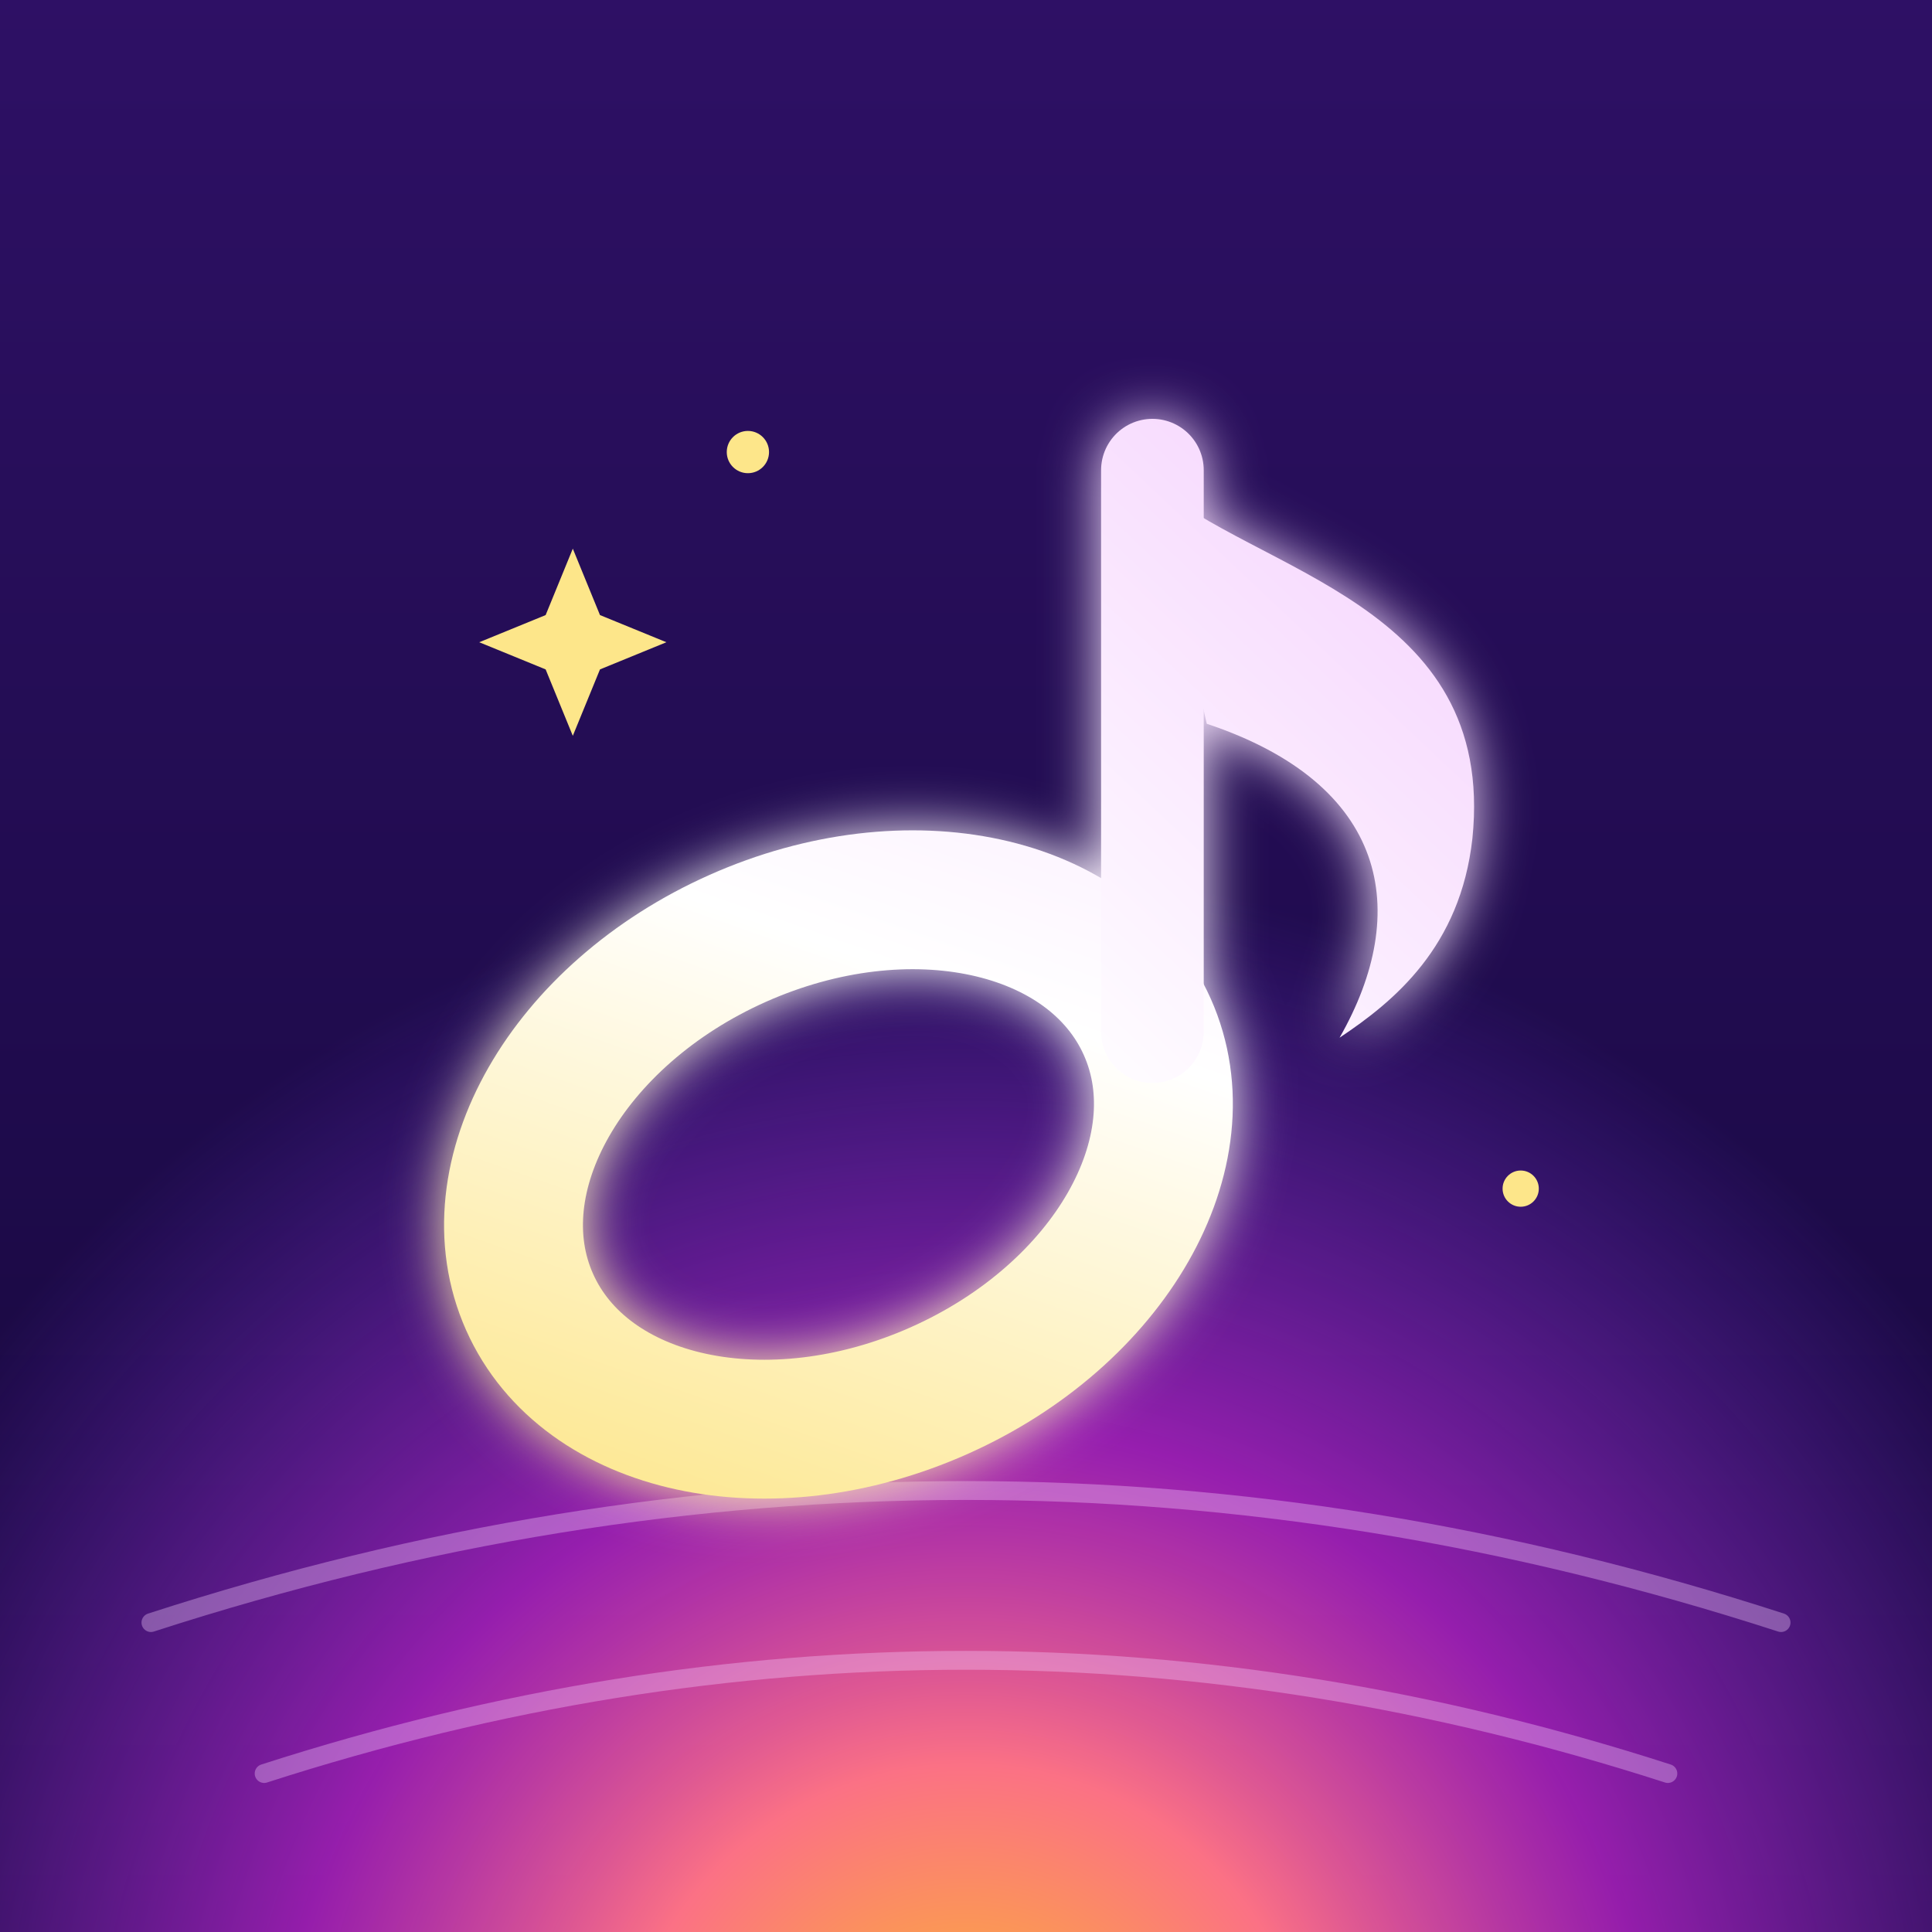
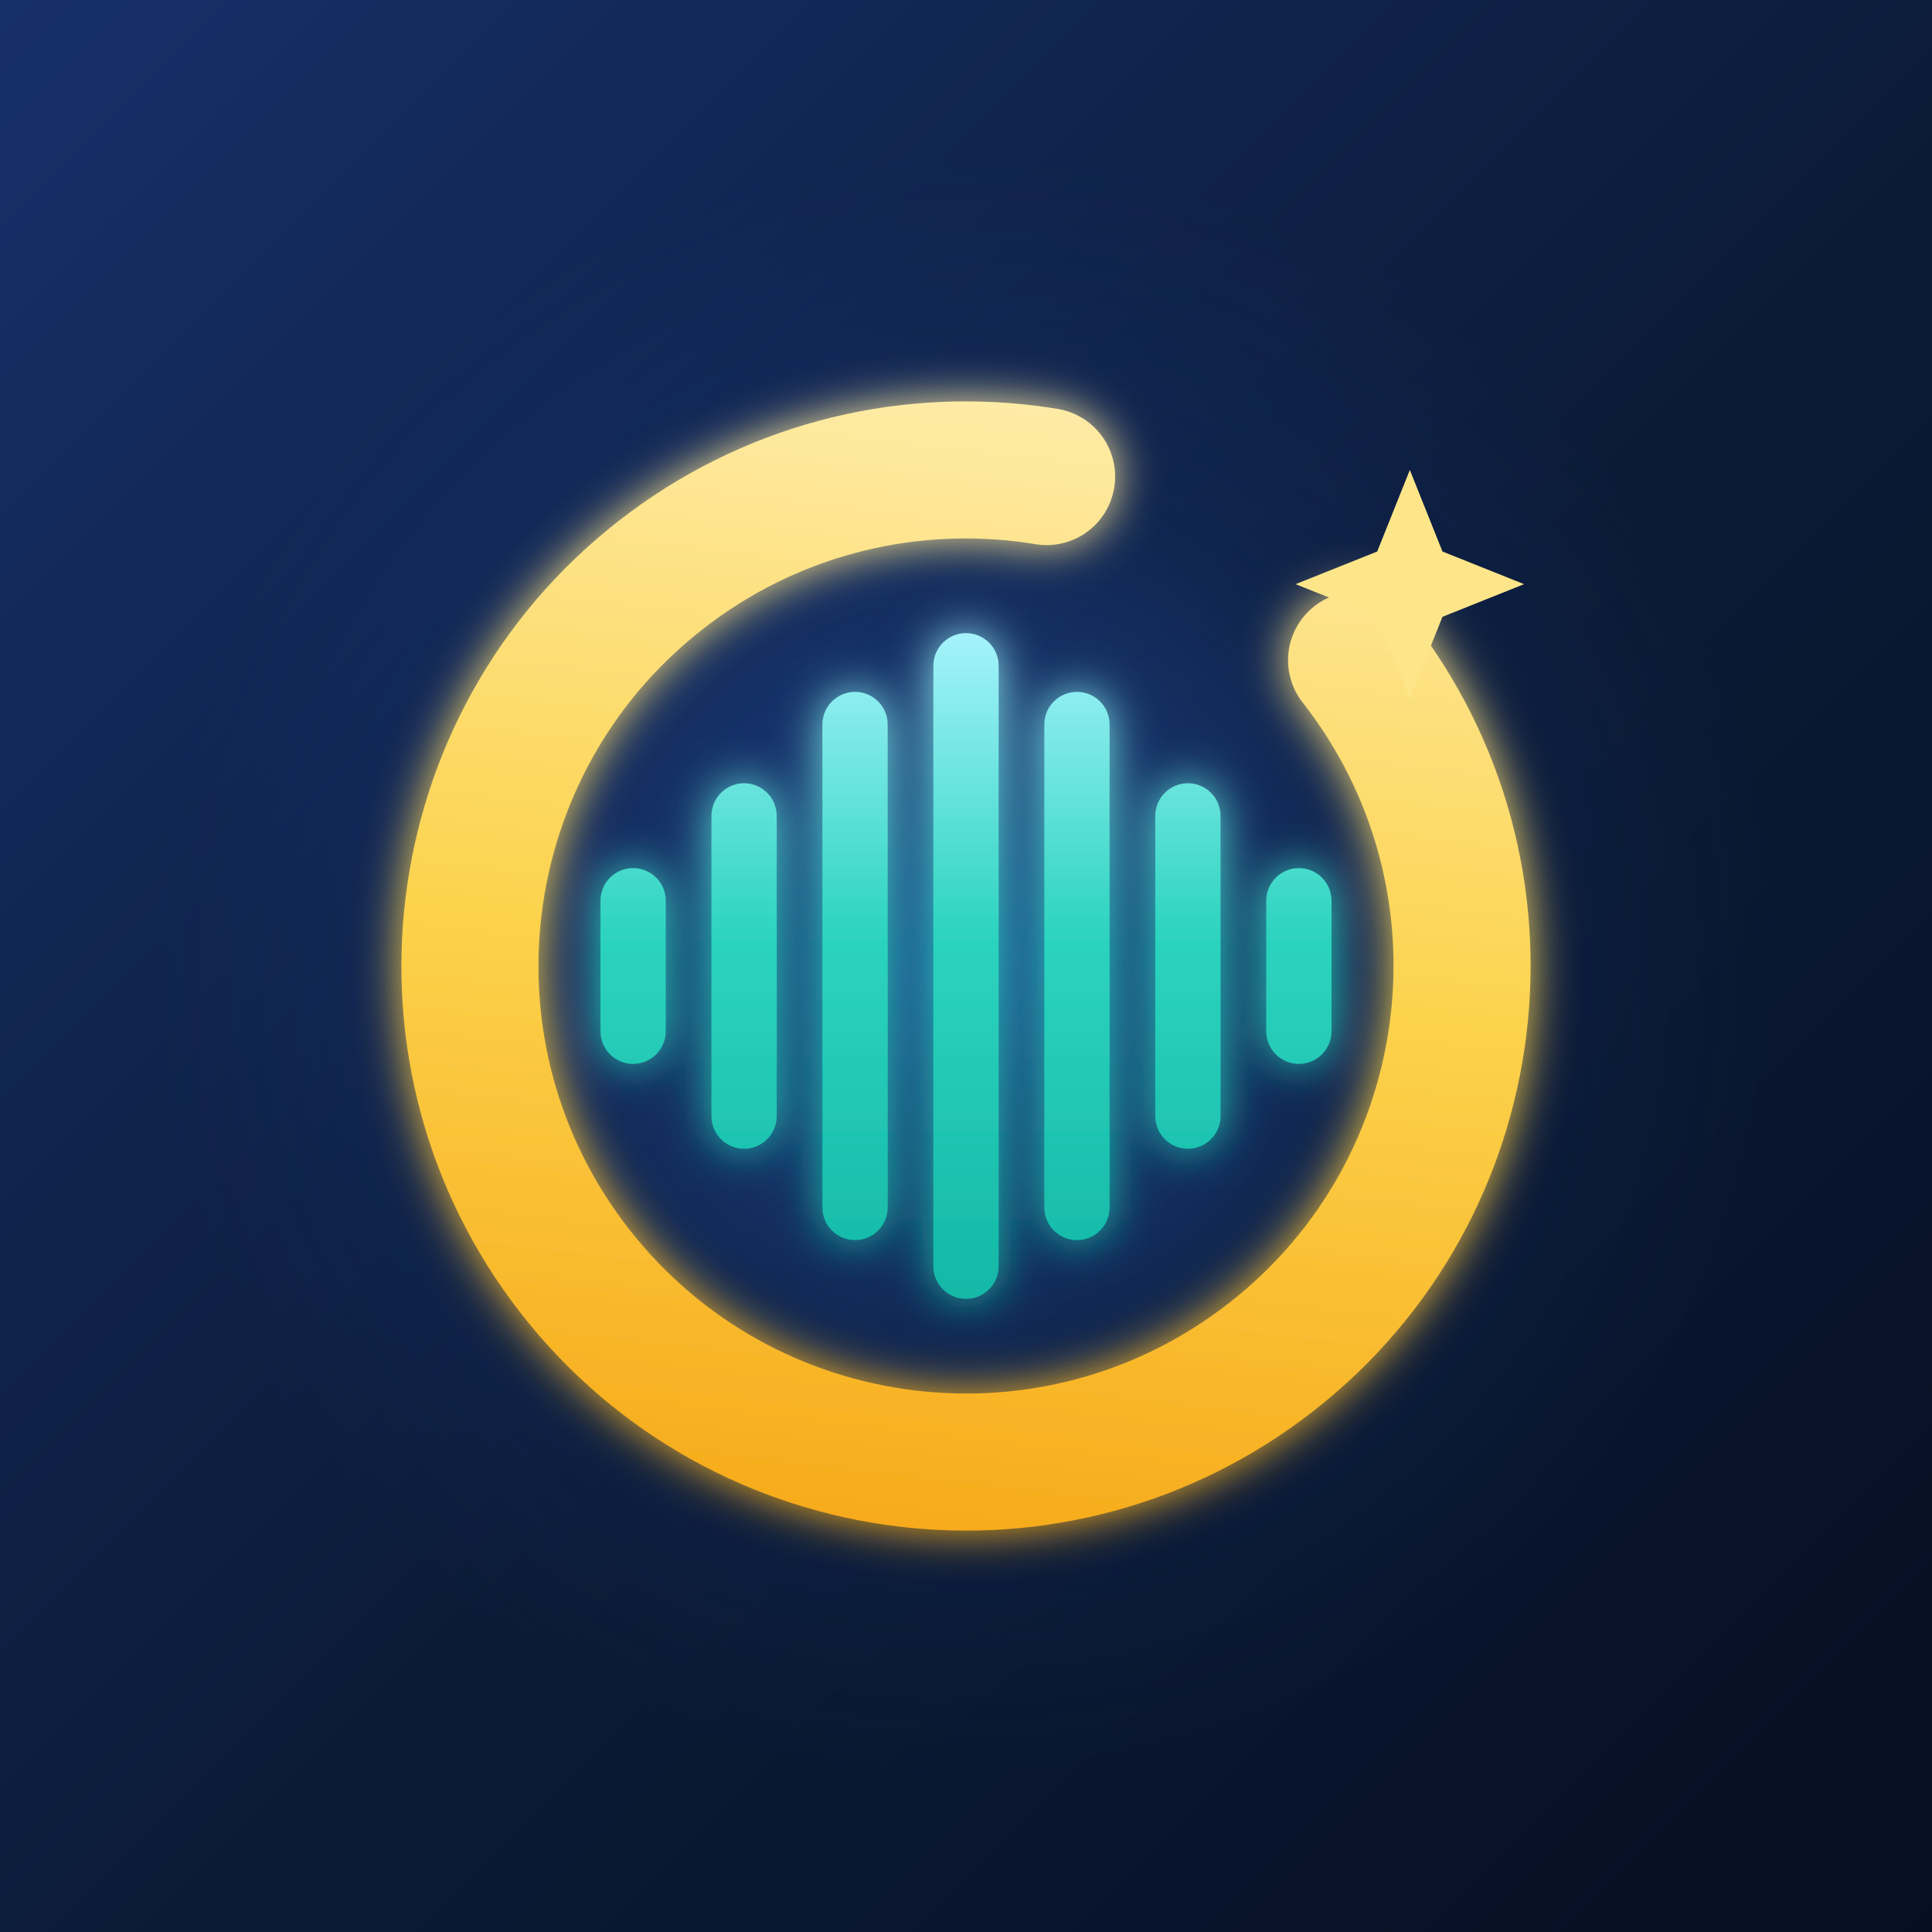
- <svg xmlns="http://www.w3.org/2000/svg" viewBox="0 0 512 512">
+ <svg xmlns="http://www.w3.org/2000/svg" viewBox="-40 -40 592 592">
  <defs>
-     <linearGradient id="bg" x1="0" y1="0" x2="0" y2="1">
-       <stop offset="0" stop-color="#2e1065" />
-       <stop offset=".6" stop-color="#1e0b4b" />
-       <stop offset="1" stop-color="#140533" />
+     <linearGradient id="bg" x1="0" y1="0" x2="1" y2="1">
+       <stop offset="0" stop-color="#16306a" />
+       <stop offset=".55" stop-color="#0b1a36" />
+       <stop offset="1" stop-color="#060f22" />
    </linearGradient>
-     <radialGradient id="sun" cx="256" cy="560" r="330" gradientUnits="userSpaceOnUse">
-       <stop offset="0" stop-color="#fbbf24" />
-       <stop offset=".28" stop-color="#fb7185" />
-       <stop offset=".55" stop-color="#c026d3" stop-opacity=".75" />
-       <stop offset="1" stop-color="#7c3aed" stop-opacity="0" />
+     <radialGradient id="halo" cx="256" cy="256" r="250" gradientUnits="userSpaceOnUse">
+       <stop offset="0" stop-color="#2f6fd6" stop-opacity=".55" />
+       <stop offset=".6" stop-color="#2456b8" stop-opacity=".12" />
+       <stop offset="1" stop-color="#2456b8" stop-opacity="0" />
    </radialGradient>
-     <linearGradient id="ink" x1="110" y1="420" x2="430" y2="80" gradientUnits="userSpaceOnUse">
-       <stop offset="0" stop-color="#fde68a" />
-       <stop offset=".45" stop-color="#ffffff" />
-       <stop offset="1" stop-color="#f5d0fe" />
+     <linearGradient id="gold" x1="96" y1="420" x2="420" y2="92" gradientUnits="userSpaceOnUse">
+       <stop offset="0" stop-color="#f59e0b" />
+       <stop offset=".5" stop-color="#fcd34d" />
+       <stop offset="1" stop-color="#fff3c4" />
+     </linearGradient>
+     <linearGradient id="wave" x1="0" y1="358" x2="0" y2="154" gradientUnits="userSpaceOnUse">
+       <stop offset="0" stop-color="#14b8a6" />
+       <stop offset=".55" stop-color="#2dd4bf" />
+       <stop offset="1" stop-color="#a5f3fc" />
    </linearGradient>
    <filter id="glow" x="-20%" y="-20%" width="140%" height="140%">
-       <feGaussianBlur stdDeviation="9" result="b" />
+       <feGaussianBlur stdDeviation="7" result="b" />
      <feMerge>
        <feMergeNode in="b" />
        <feMergeNode in="SourceGraphic" />
      </feMerge>
    </filter>
    <clipPath id="sq">
-       <rect width="512" height="512" />
+       <rect width="512" height="512" rx="116" />
    </clipPath>
  </defs>
-   <g clip-path="url(#sq)">
-     <rect width="512" height="512" fill="url(#bg)" />
-     <circle cx="256" cy="560" r="330" fill="url(#sun)" />
-     <g opacity=".35" fill="none" stroke="#f5d0fe" stroke-width="5" stroke-linecap="round">
-       <path d="M40 430 Q 256 360 472 430" />
-       <path d="M70 470 Q 256 410 442 470" />
+   <g>
+     <rect x="-40" y="-40" width="592" height="592" fill="url(#bg)" />
+     <circle cx="256" cy="256" r="250" fill="url(#halo)" />
+   </g>
+   <g filter="url(#glow)">
+     <circle cx="256" cy="256" r="152" fill="none" stroke="url(#gold)" stroke-width="42" stroke-linecap="round" stroke-dasharray="842 113" transform="rotate(-38 256 256)" />
+     <g fill="url(#wave)">
+       <rect x="144" y="226.0" width="20" height="60" rx="10" />
+       <rect x="178" y="200.0" width="20" height="112" rx="10" />
+       <rect x="212" y="172.0" width="20" height="168" rx="10" />
+       <rect x="246" y="154.0" width="20" height="204" rx="10" />
+       <rect x="280" y="172.0" width="20" height="168" rx="10" />
+       <rect x="314" y="200.0" width="20" height="112" rx="10" />
+       <rect x="348" y="226.0" width="20" height="60" rx="10" />
    </g>
  </g>
-   <g transform="translate(51 51) scale(0.8)">
-     <g filter="url(#glow)">
-       <ellipse cx="214" cy="322" rx="112" ry="82" transform="rotate(-24 214 322)" fill="none" stroke="url(#ink)" stroke-width="46" />
-       <path d="M318 278 V 92" fill="none" stroke="url(#ink)" stroke-width="34" stroke-linecap="round" />
-       <path d="M318 96 C 352 126, 432 136, 424 214 C 420 250, 398 268, 380 280 C 404 238, 396 196, 336 176" fill="url(#ink)" />
-     </g>
-     <g fill="#fde68a">
-       <path d="M126 118 l9 22 22 9 -22 9 -9 22 -9 -22 -22 -9 22 -9z" />
-       <circle cx="184" cy="86" r="7" />
-       <circle cx="440" cy="330" r="6" />
-     </g>
-   </g>
+   <path fill="#fde68a" d="M392 104 l10 25 25 10 -25 10 -10 25 -10 -25 -25 -10 25 -10z" />
</svg>
